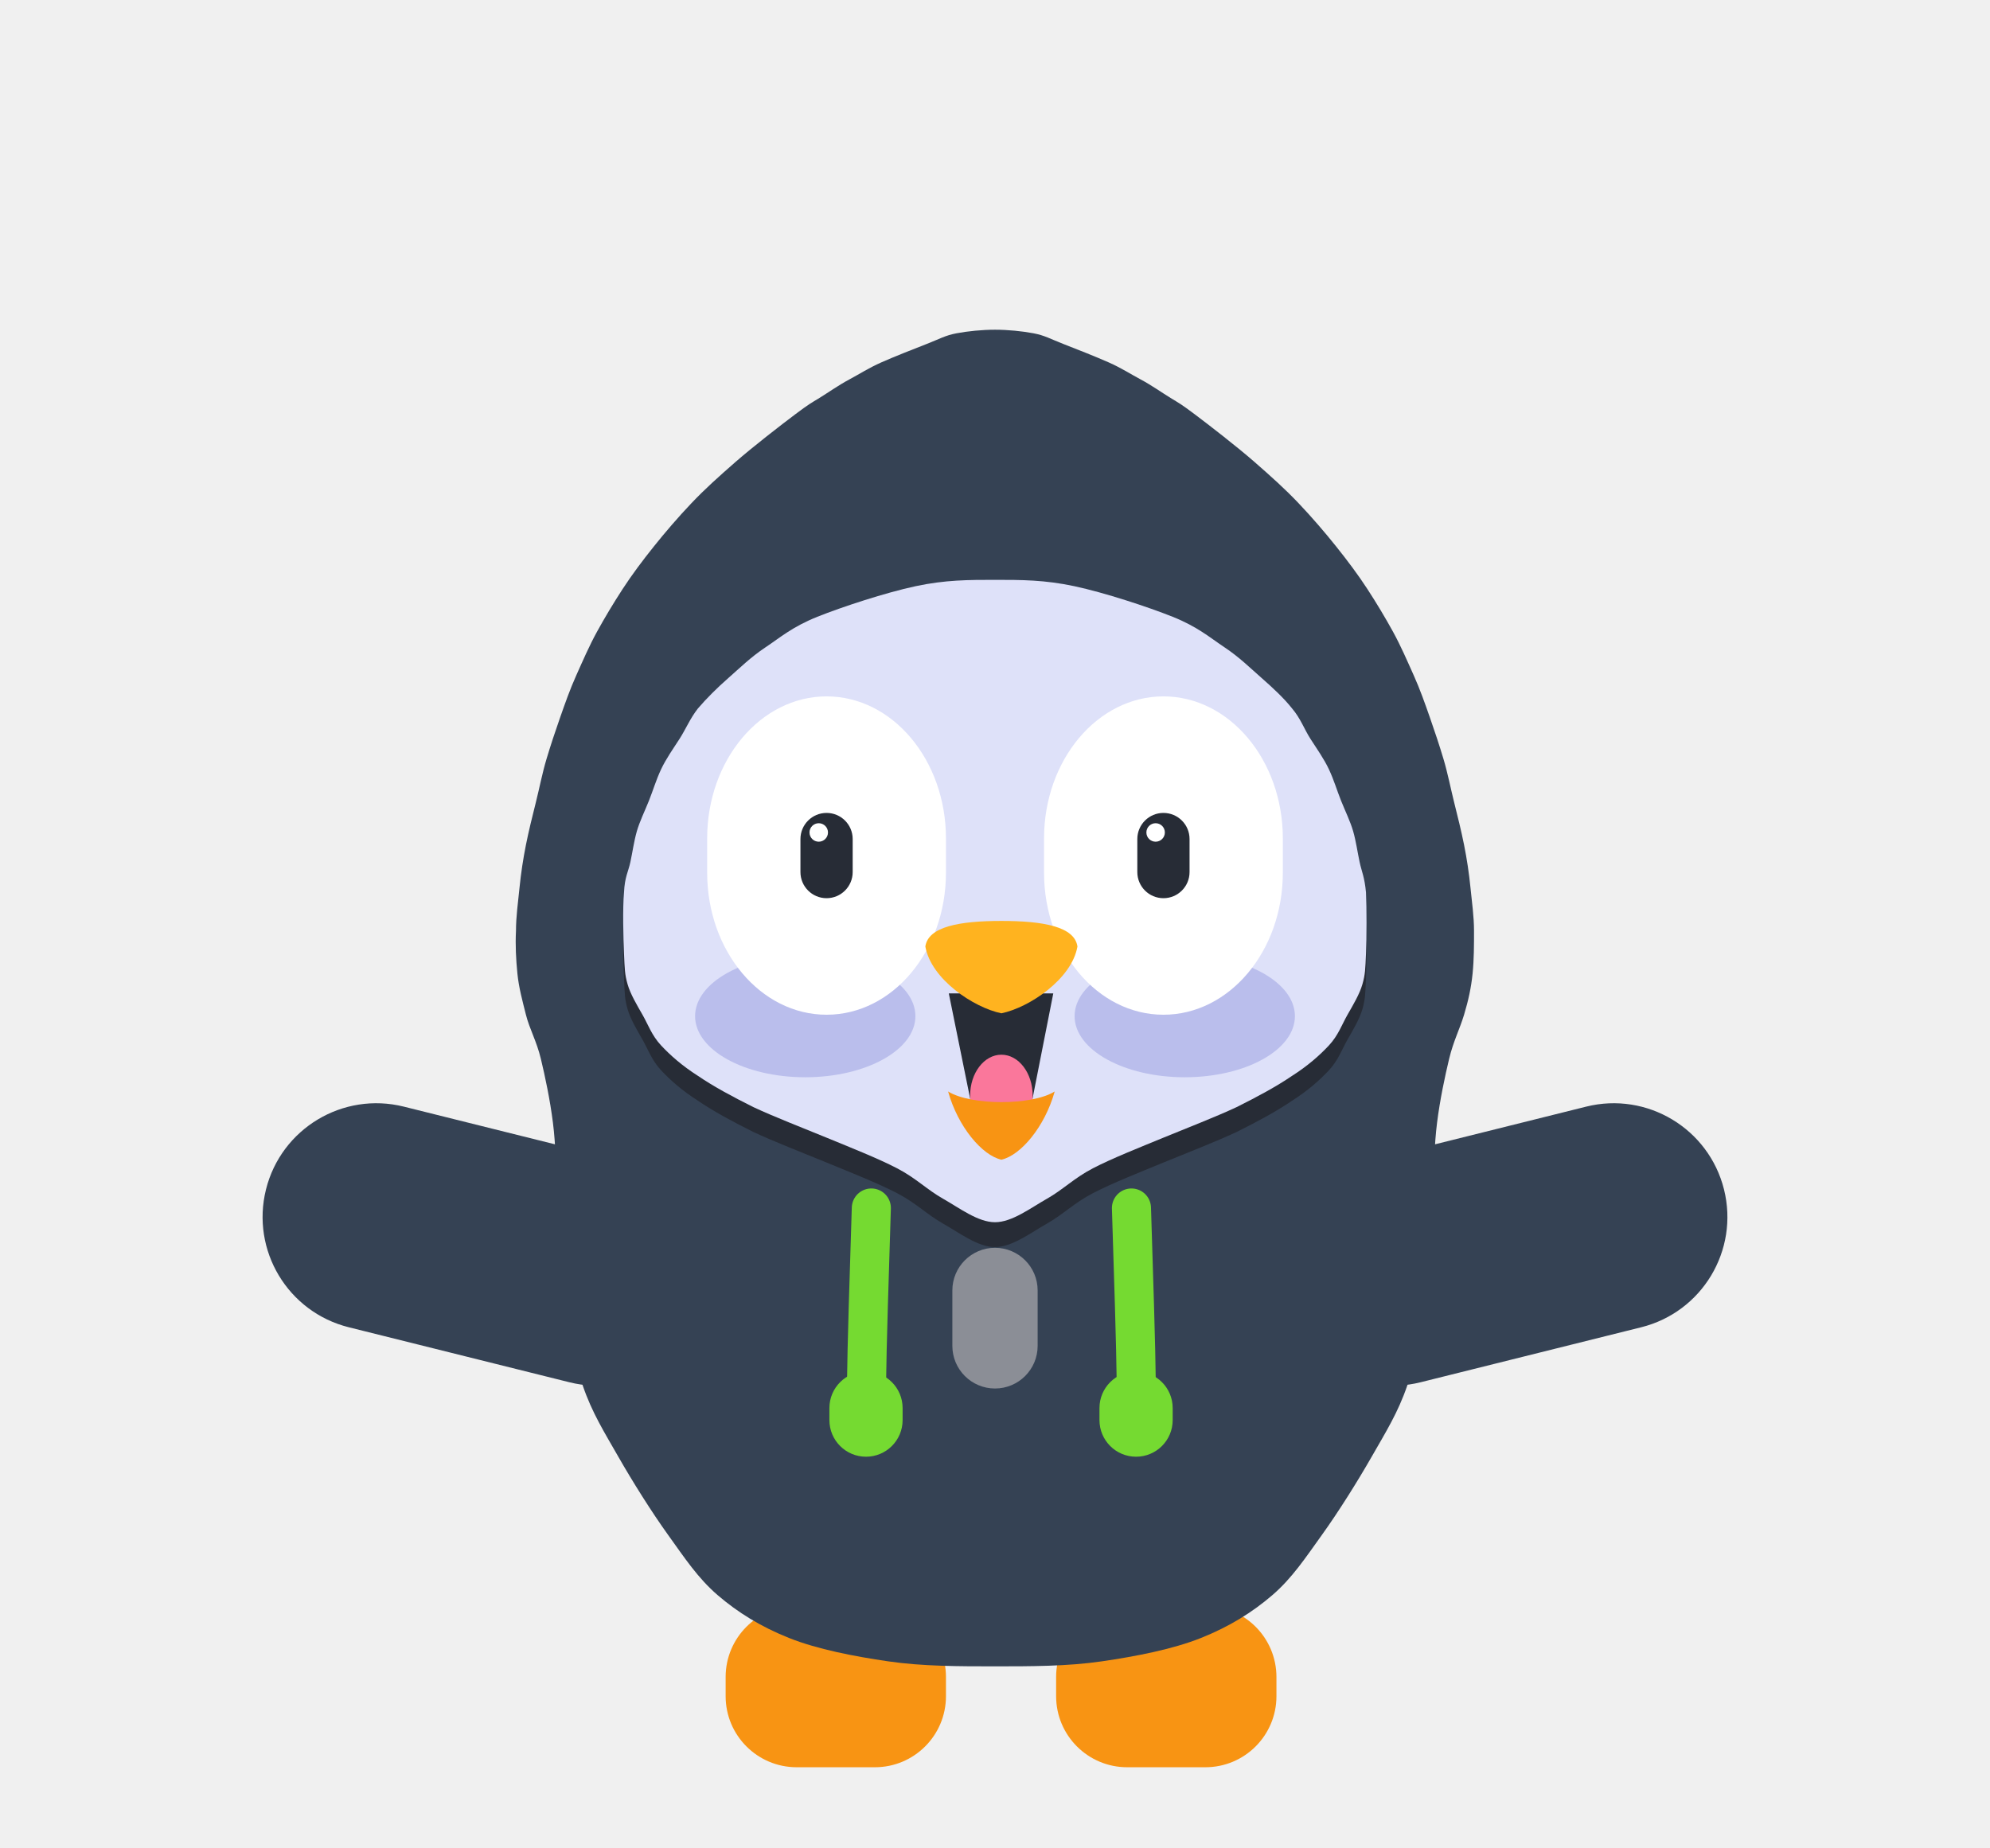
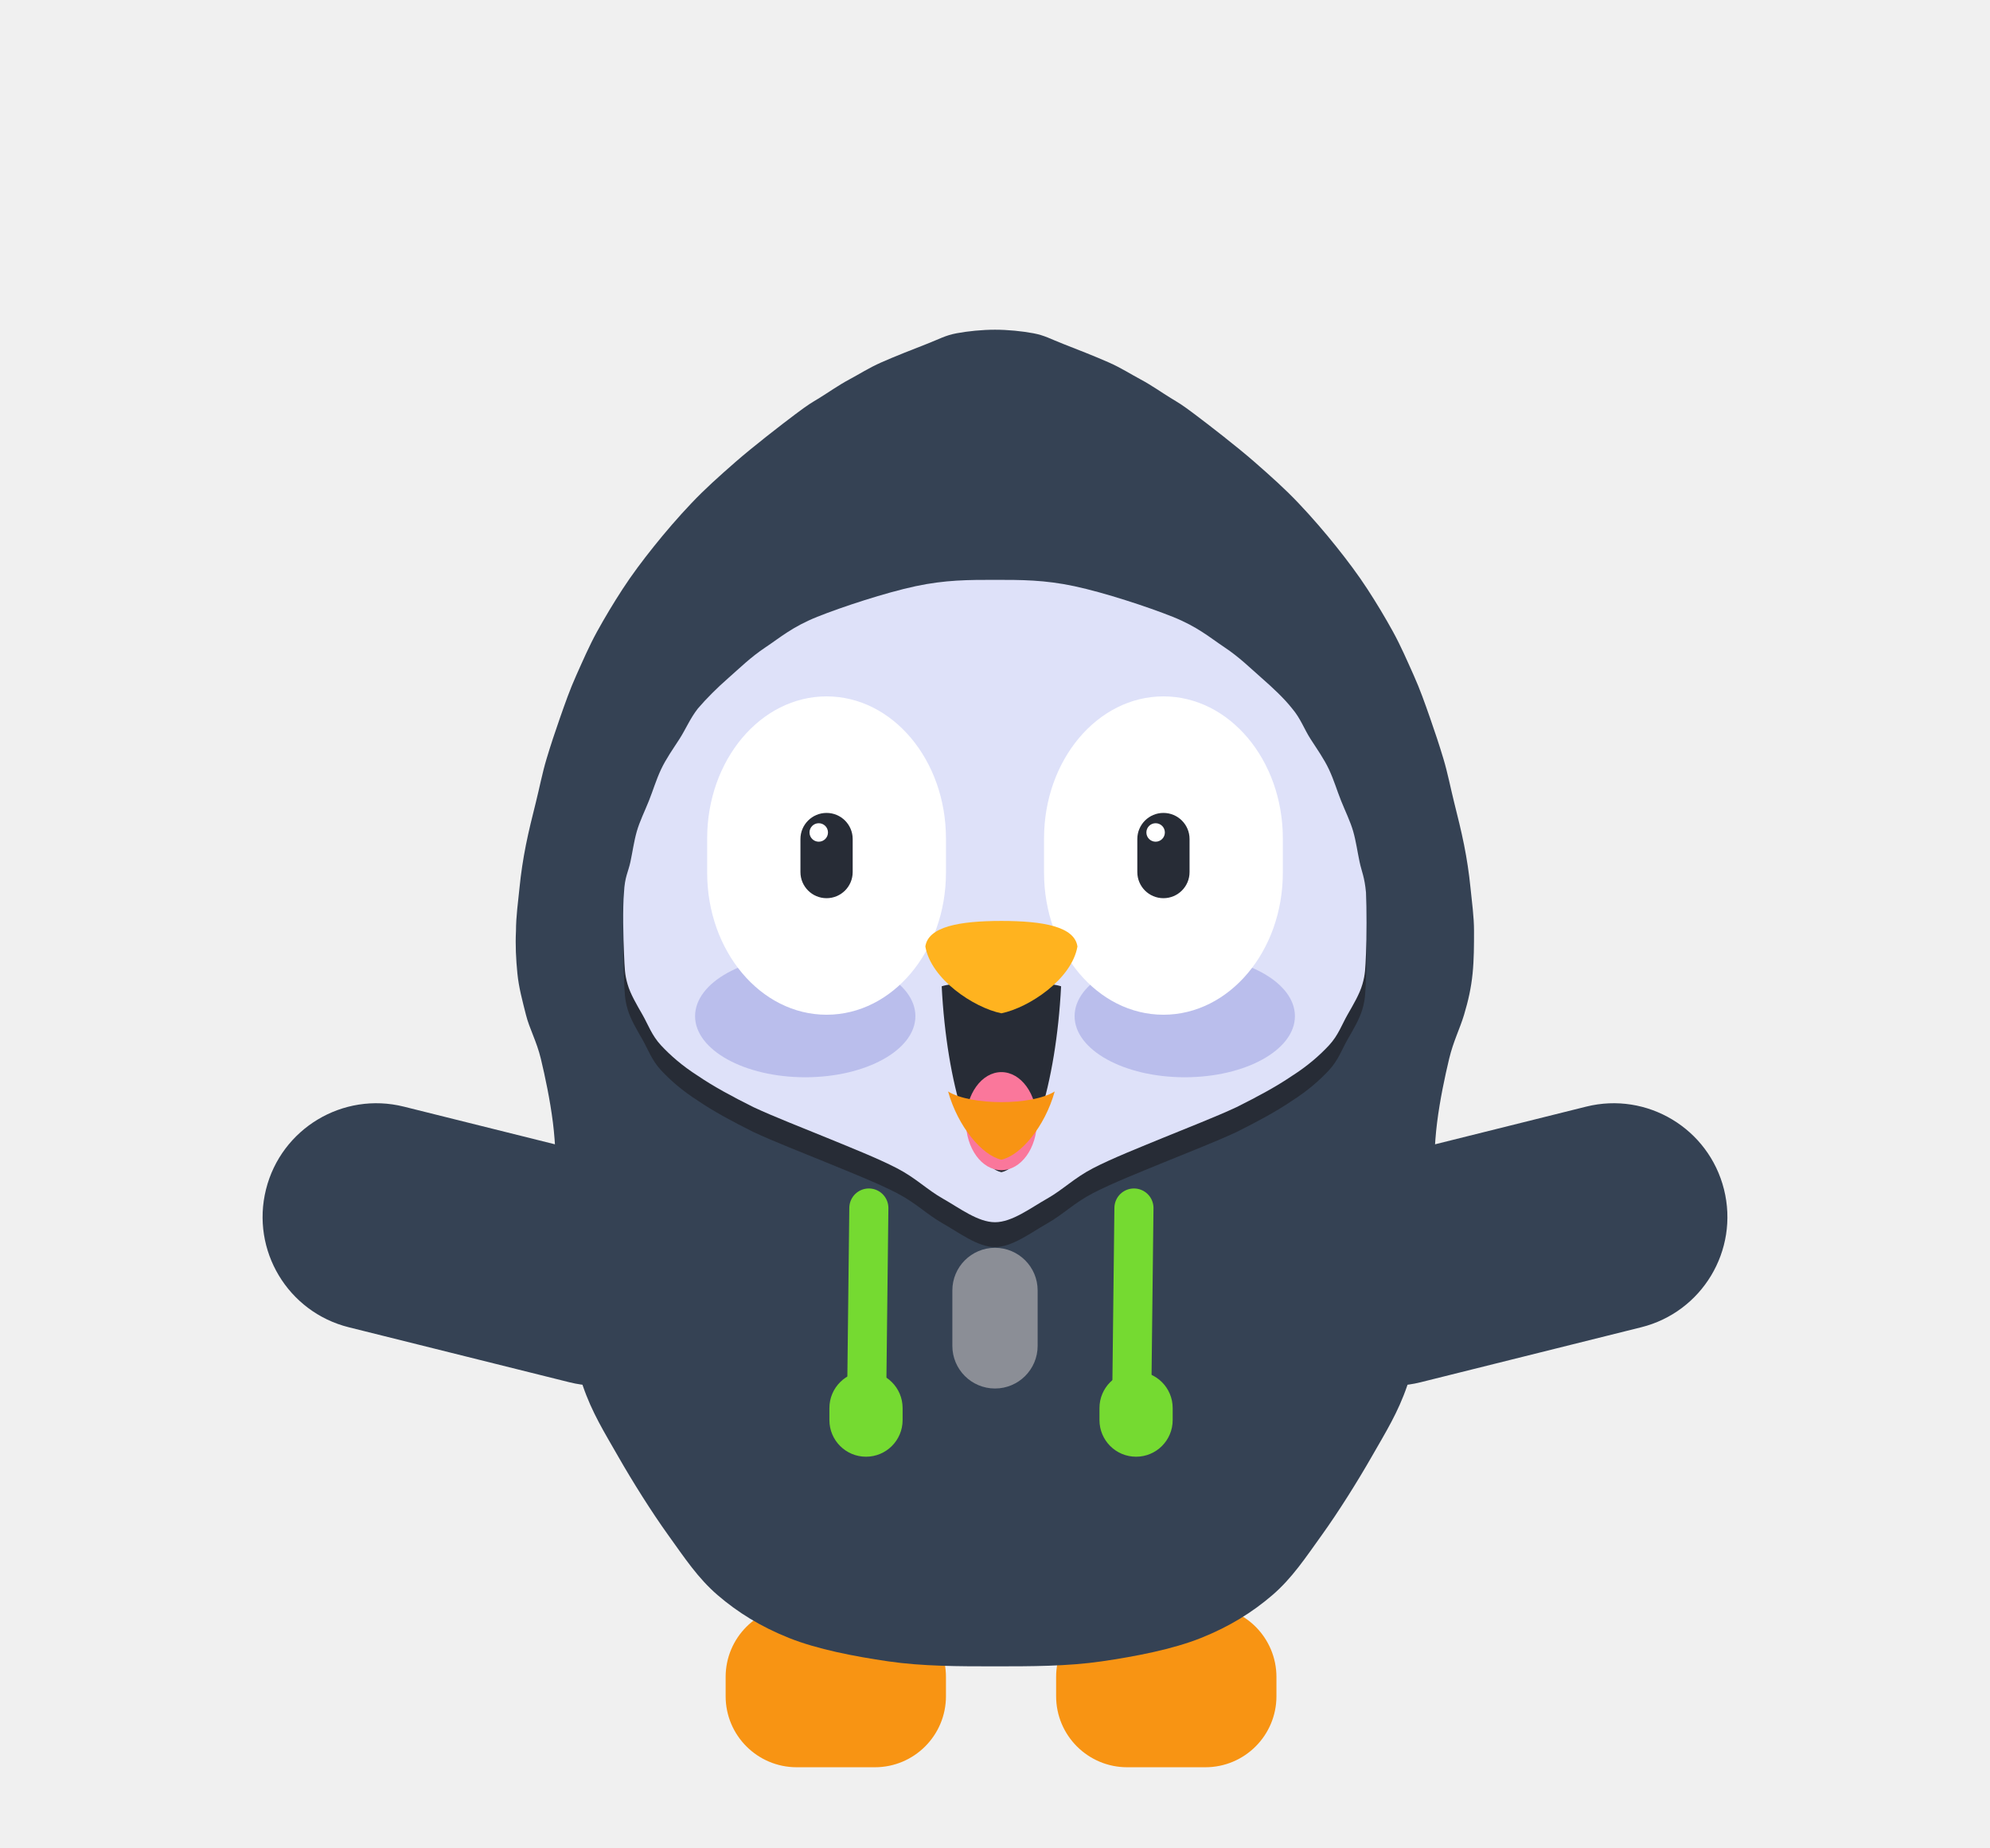
<svg xmlns="http://www.w3.org/2000/svg" viewBox="-40 -40 280 260" aria-hidden="true">
  <style>
  .byte-twinkle { transform-box: fill-box; transform-origin: center; animation: byte-twinkle 1.6s ease-in-out infinite }
  @keyframes byte-twinkle { 0%,100% { transform: scale(1) rotate(0) } 50% { transform: scale(.7) rotate(20deg) } }
  .byte-float { animation: byte-float 2.4s ease-in-out infinite }
  @keyframes byte-float { 0%,100% { transform: translateY(0) } 50% { transform: translateY(-4px) } }
  .byte-smoke { animation: byte-smoke 1.8s ease-out infinite }
  @keyframes byte-smoke { 0% { opacity: 0; transform: translateY(6px) } 25% { opacity: 1 } 100% { opacity: 0; transform: translateY(-10px) } }
  .byte-tear { animation: byte-tear 1.8s ease-in infinite }
  .byte-tear + .byte-tear { animation-delay: .6s }
  @keyframes byte-tear { 0% { opacity: 0; transform: translateY(0) } 15% { opacity: 1; transform: translateY(2px) }
    80% { opacity: 1; transform: translateY(14px) } 100% { opacity: 0; transform: translateY(18px) } }
+   .byte-pop { transform-box: fill-box; transform-origin: center; animation: byte-pop .32s cubic-bezier(.34,1.56,.64,1) both }
+   @keyframes byte-pop { from { opacity: 0; transform: scale(.4) } to { opacity: 1; transform: scale(1) } }
+   .byte-rise { animation: byte-rise .34s cubic-bezier(.34,1.56,.64,1) both }
+   @keyframes byte-rise { from { opacity: 0; transform: translateY(14px) } to { opacity: 1; transform: translateY(0) } }
+   .byte-string { transform-box: fill-box; transform-origin: 50% 0 }
+   .byte-sway .byte-string { animation: byte-sway 3.2s ease-in-out infinite }
+   .byte-sway .byte-string + .byte-string { animation-delay: -1.1s }
+   @keyframes byte-sway { 0%,100% { transform: rotate(2deg) } 50% { transform: rotate(-2deg) } }
+   .byte-swing .byte-string { animation: byte-swing .9s ease-out 2 }
+   .byte-swing .byte-string + .byte-string { animation-delay: .06s }
+   @keyframes byte-swing { 0% { transform: rotate(0) } 20% { transform: rotate(11deg) } 45% { transform: rotate(-8deg) }
+     70% { transform: rotate(4deg) } 100% { transform: rotate(0) } }
  @media (prefers-reduced-motion: reduce) {
-     .byte-twinkle, .byte-float, .byte-smoke, .byte-tear { animation: none }
+     .byte-twinkle, .byte-float, .byte-smoke, .byte-tear, .byte-string, .byte-pop, .byte-rise { animation: none !important }
    .byte-tear { transform: translateY(2px) }
  }
</style>
  <defs>
    <clipPath id="eyeL-R0">
      <rect x="59.5" y="58" width="33.6" height="44.8" rx="16.8" ry="20" />
    </clipPath>
    <clipPath id="eyeR-R0">
      <rect x="106.9" y="58" width="33.6" height="44.8" rx="16.8" ry="20" />
    </clipPath>
  </defs>
  <g>
    <g transform="translate(44 139)">
      <g transform="rotate(14)">
        <rect x="-48" y="-16" width="64" height="32" rx="16" fill="#354254" />
      </g>
    </g>
  </g>
  <g transform="translate(200 0) scale(-1 1)">
    <g transform="translate(44 139)">
      <g transform="rotate(14)">
        <rect x="-48" y="-16" width="64" height="32" rx="16" fill="#354254" />
      </g>
    </g>
  </g>
  <g fill="#F89413">
    <rect x="62.1" y="186" width="31" height="22.7" rx="10" />
    <rect x="108.6" y="186" width="31" height="22.7" rx="10" />
  </g>
  <path fill="#354254" d="M100.0 6.4 C101.8 6.4 103.8 6.6 105.4 6.9 C107.0 7.2 107.8 7.7 109.6 8.4 C111.4 9.1 114.2 10.2 116.0 11.0 C117.8 11.8 119.0 12.6 120.5 13.4 C122.0 14.2 123.4 15.2 124.7 16.0 C126.0 16.8 126.1 16.8 128.1 18.3 C130.1 19.8 134.1 22.9 136.5 25.0 C138.9 27.1 140.8 28.8 142.7 30.8 C144.6 32.8 146.4 34.9 148.0 36.9 C149.6 38.9 151.1 40.9 152.4 42.9 C153.7 44.9 154.9 46.9 156.0 48.9 C157.1 50.9 158.0 53.0 158.9 55.0 C159.8 57.0 160.5 59.0 161.2 61.0 C161.9 63.0 162.5 64.8 163.1 66.8 C163.7 68.8 164.1 70.9 164.6 72.9 C165.1 74.9 165.6 76.9 166.0 78.9 C166.4 80.9 166.7 82.9 166.9 84.9 C167.1 86.9 167.4 89.0 167.4 91.0 C167.4 93.0 167.4 95.0 167.2 97.0 C167.0 99.0 166.6 100.8 166.0 102.8 C165.4 104.8 164.5 106.5 163.9 109.0 C163.3 111.5 162.6 114.8 162.2 118.0 C161.8 121.2 161.8 124.0 161.6 128.0 C161.4 132.0 161.6 137.5 161.0 142.0 C160.4 146.5 159.3 151.2 158.0 155.0 C156.7 158.8 155.0 161.5 153.0 165.0 C151.0 168.5 148.3 172.8 146.0 176.0 C143.7 179.2 141.8 182.1 139.0 184.5 C136.2 186.9 133.0 188.9 129.0 190.5 C125.0 192.1 119.8 193.1 115.0 193.8 C110.2 194.5 105.0 194.5 100.0 194.5 C95.0 194.5 89.8 194.5 85.0 193.8 C80.2 193.1 75.0 192.1 71.0 190.5 C67.0 188.9 63.8 186.9 61.0 184.5 C58.2 182.1 56.3 179.2 54.0 176.0 C51.7 172.8 49.0 168.5 47.0 165.0 C45.0 161.5 43.3 158.8 42.0 155.0 C40.7 151.2 39.6 146.5 39.0 142.0 C38.4 137.5 38.6 132.0 38.4 128.0 C38.2 124.0 38.2 121.2 37.8 118.0 C37.4 114.8 36.7 111.5 36.1 109.0 C35.5 106.5 34.5 104.8 34.0 102.8 C33.5 100.8 33.0 99.0 32.8 97.0 C32.6 95.0 32.5 93.0 32.6 91.0 C32.6 89.0 32.9 86.9 33.1 84.9 C33.3 82.9 33.6 80.9 34.0 78.9 C34.4 76.9 34.9 74.9 35.4 72.9 C35.9 70.9 36.3 68.8 36.9 66.8 C37.5 64.8 38.1 63.0 38.8 61.0 C39.5 59.0 40.2 57.0 41.1 55.0 C42.0 53.0 42.9 50.9 44.0 48.9 C45.1 46.9 46.3 44.9 47.6 42.9 C48.9 40.9 50.4 38.9 52.0 36.9 C53.6 34.9 55.4 32.8 57.3 30.8 C59.2 28.8 61.1 27.1 63.5 25.0 C65.9 22.9 69.9 19.8 71.9 18.3 C73.9 16.8 74.0 16.8 75.3 16.0 C76.6 15.2 78.0 14.2 79.5 13.4 C81.0 12.6 82.2 11.8 84.0 11.0 C85.8 10.2 88.6 9.1 90.4 8.4 C92.2 7.7 93.0 7.2 94.6 6.9 C96.2 6.6 98.2 6.4 100.0 6.4 Z" />
  <path fill="#272C36" transform="translate(0 3.5)" d="M100.0 41.6 C103.7 41.6 107.0 41.6 111.2 42.5 C115.4 43.4 121.5 45.4 125.0 46.8 C128.5 48.2 130.2 49.7 132.3 51.1 C134.4 52.5 135.9 54.0 137.5 55.4 C139.1 56.8 140.7 58.3 141.8 59.7 C143.0 61.1 143.5 62.6 144.4 64.0 C145.3 65.4 146.3 66.8 147.0 68.3 C147.7 69.8 148.1 71.2 148.7 72.7 C149.3 74.2 150.0 75.6 150.4 77.0 C150.8 78.4 151.0 79.9 151.3 81.3 C151.6 82.7 152.0 83.4 152.2 85.6 C152.3 87.8 152.3 92.0 152.2 94.2 C152.1 96.4 152.1 97.1 151.7 98.5 C151.3 99.9 150.4 101.4 149.6 102.8 C148.8 104.2 148.3 105.7 147.0 107.1 C145.7 108.5 144.0 110.0 141.8 111.4 C139.6 112.9 137.0 114.3 134.0 115.8 C131.0 117.2 127.1 118.7 123.7 120.1 C120.3 121.5 116.5 123.0 113.8 124.4 C111.1 125.8 109.6 127.4 107.3 128.7 C105.0 130.0 102.4 132.0 100.0 132.0 C97.6 132.0 95.0 130.0 92.7 128.7 C90.4 127.4 88.9 125.8 86.2 124.4 C83.5 123.0 79.7 121.5 76.3 120.1 C72.9 118.7 69.0 117.2 66.0 115.8 C63.0 114.3 60.4 112.9 58.2 111.4 C56.0 110.0 54.3 108.5 53.0 107.1 C51.7 105.7 51.2 104.2 50.4 102.8 C49.6 101.4 48.7 99.9 48.3 98.5 C47.9 97.1 47.9 96.4 47.8 94.2 C47.7 92.0 47.6 87.8 47.8 85.6 C47.9 83.4 48.4 82.7 48.7 81.3 C49.0 79.9 49.2 78.4 49.6 77.0 C50.0 75.6 50.7 74.2 51.3 72.7 C51.9 71.2 52.3 69.8 53.0 68.3 C53.7 66.8 54.7 65.4 55.6 64.0 C56.5 62.6 57.1 61.1 58.2 59.7 C59.4 58.3 60.9 56.8 62.5 55.4 C64.1 54.0 65.6 52.5 67.7 51.1 C69.8 49.7 71.5 48.2 75.0 46.8 C78.5 45.4 84.6 43.4 88.8 42.5 C93.0 41.6 96.3 41.6 100.0 41.6 Z" />
  <path fill="#DEE1F9" d="M100.0 41.6 C103.7 41.6 107.0 41.6 111.2 42.5 C115.4 43.4 121.5 45.4 125.0 46.8 C128.5 48.2 130.2 49.7 132.3 51.1 C134.4 52.5 135.9 54.0 137.5 55.4 C139.1 56.8 140.7 58.3 141.8 59.7 C143.0 61.1 143.5 62.6 144.4 64.0 C145.3 65.4 146.3 66.8 147.0 68.3 C147.7 69.8 148.1 71.2 148.7 72.7 C149.3 74.2 150.0 75.6 150.4 77.0 C150.8 78.4 151.0 79.9 151.3 81.3 C151.6 82.7 152.0 83.4 152.2 85.6 C152.3 87.8 152.3 92.0 152.2 94.2 C152.1 96.4 152.1 97.1 151.7 98.5 C151.3 99.9 150.4 101.4 149.6 102.8 C148.8 104.2 148.3 105.7 147.0 107.1 C145.7 108.5 144.0 110.0 141.8 111.4 C139.6 112.9 137.0 114.3 134.0 115.8 C131.0 117.2 127.1 118.7 123.7 120.1 C120.3 121.5 116.5 123.0 113.8 124.4 C111.1 125.8 109.6 127.4 107.3 128.7 C105.0 130.0 102.4 132.0 100.0 132.0 C97.6 132.0 95.0 130.0 92.7 128.7 C90.4 127.4 88.9 125.8 86.2 124.4 C83.5 123.0 79.7 121.5 76.3 120.1 C72.9 118.7 69.0 117.2 66.0 115.8 C63.0 114.3 60.4 112.9 58.2 111.4 C56.0 110.0 54.3 108.5 53.0 107.1 C51.7 105.7 51.2 104.2 50.4 102.8 C49.6 101.4 48.7 99.9 48.3 98.5 C47.9 97.1 47.9 96.4 47.8 94.2 C47.7 92.0 47.6 87.8 47.8 85.6 C47.9 83.4 48.4 82.7 48.7 81.3 C49.0 79.9 49.2 78.4 49.6 77.0 C50.0 75.6 50.7 74.2 51.3 72.7 C51.9 71.2 52.3 69.8 53.0 68.3 C53.7 66.8 54.7 65.4 55.6 64.0 C56.5 62.6 57.1 61.1 58.2 59.7 C59.4 58.3 60.9 56.8 62.5 55.4 C64.1 54.0 65.6 52.5 67.7 51.1 C69.8 49.7 71.5 48.2 75.0 46.8 C78.5 45.4 84.6 43.4 88.8 42.5 C93.0 41.6 96.3 41.6 100.0 41.6 Z" />
  <g fill="#BABEEC">
    <ellipse cx="73.3" cy="103" rx="15.5" ry="8.6" />
    <ellipse cx="126.7" cy="103" rx="15.5" ry="8.6" />
  </g>
  <g>
    <rect x="59.5" y="58" width="33.6" height="44.8" rx="16.8" ry="20" fill="#FFFFFF" />
    <g clip-path="url(#eyeL-R0)">
      <g transform="translate(0 0) translate(76.3 80.4) scale(0.5) translate(-76.3 -80.4)">
        <rect x="68.95" y="68.4" width="14.7" height="24" rx="7.35" fill="#272C36" />
        <circle cx="74.1" cy="73.9" r="2.6" fill="#FFFFFF" />
      </g>
      <rect x="41.3" y="102.8" width="70" height="70" fill="#DEE1F9" />
      <rect x="41.3" y="-12" width="70" height="70" fill="#BABEEC" transform="rotate(0 76.3 58)" />
    </g>
  </g>
  <g>
    <rect x="106.9" y="58" width="33.6" height="44.8" rx="16.8" ry="20" fill="#FFFFFF" />
    <g clip-path="url(#eyeR-R0)">
      <g transform="translate(0 0) translate(123.7 80.4) scale(0.5) translate(-123.7 -80.4)">
        <rect x="116.35" y="68.4" width="14.7" height="24" rx="7.35" fill="#272C36" />
        <circle cx="121.5" cy="73.9" r="2.6" fill="#FFFFFF" />
      </g>
      <rect x="88.7" y="102.8" width="70" height="70" fill="#DEE1F9" />
      <rect x="88.7" y="-12" width="70" height="70" fill="#BABEEC" transform="rotate(0 123.7 58)" />
    </g>
  </g>
-   <g transform="translate(0 99.8) scale(1 2.875) translate(0 -99.8)" opacity="1">
-     <path d="M93.5 99.8 L108.2 99.8 L104.8 105.8 C103.2 107.2 98.6 107.2 97 105.8 Z" fill="#272C36" />
-     <ellipse cx="100.9" cy="104.8" rx="4.4" ry="2" fill="#FA779B" />
+   <g transform="translate(0 98.8) scale(1 2.875) translate(0 -98.8)" opacity="1">
+     <path d="M92.5 98.8 C95 98.5 106.8 98.5 109.3 98.8 C108.6 103.6 105 107.6 100.9 107.9 C96.8 107.6 93.2 103.6 92.5 98.8 Z" fill="#272C36" />
+     <ellipse cx="100.9" cy="105.4" rx="5" ry="2.4" fill="#FA779B" />
  </g>
  <path d="M93.4 98.6 C96.6 100.6 105.2 100.6 108.4 98.6 C107 103.6 103.6 107.6 100.9 108.2 C98.2 107.6 94.8 103.6 93.4 98.6 Z" fill="#F89413" transform="translate(0 15)" />
  <path d="M90.2 93.2 C90.6 90.4 95 89.6 100.9 89.6 C106.8 89.6 111.2 90.4 111.6 93.2 C110.8 97.8 104.8 101.8 100.9 102.6 C97 101.8 91 97.8 90.2 93.2 Z" fill="#FFB31F" />
-   <g stroke="#75DA31" stroke-width="5.5" stroke-linecap="round" fill="none">
-     <path d="M82.6 130 C82.3 140 82 148 81.9 156" />
-     <path d="M119.2 130 C119.5 140 119.8 148 119.9 156" />
-   </g>
-   <g fill="#75DA31">
-     <rect x="76.7" y="153" width="10.3" height="12" rx="5.15" />
-     <rect x="114.7" y="153" width="10.3" height="12" rx="5.15" />
+   <g>
+     <g class="byte-string">
+       <path d="M82.25 130 L81.95 156" stroke="#75DA31" stroke-width="5.5" stroke-linecap="round" fill="none" />
+       <rect x="76.7" y="153" width="10.3" height="12" rx="5.15" fill="#75DA31" />
+     </g>
+     <g class="byte-string">
+       <path d="M119.55 130 L119.25 156" stroke="#75DA31" stroke-width="5.5" stroke-linecap="round" fill="none" />
+       <rect x="114.7" y="153" width="10.3" height="12" rx="5.15" fill="#75DA31" />
+     </g>
  </g>
  <rect x="94" y="135.6" width="12" height="19.8" rx="6" fill="#8B8E96" />
</svg>
